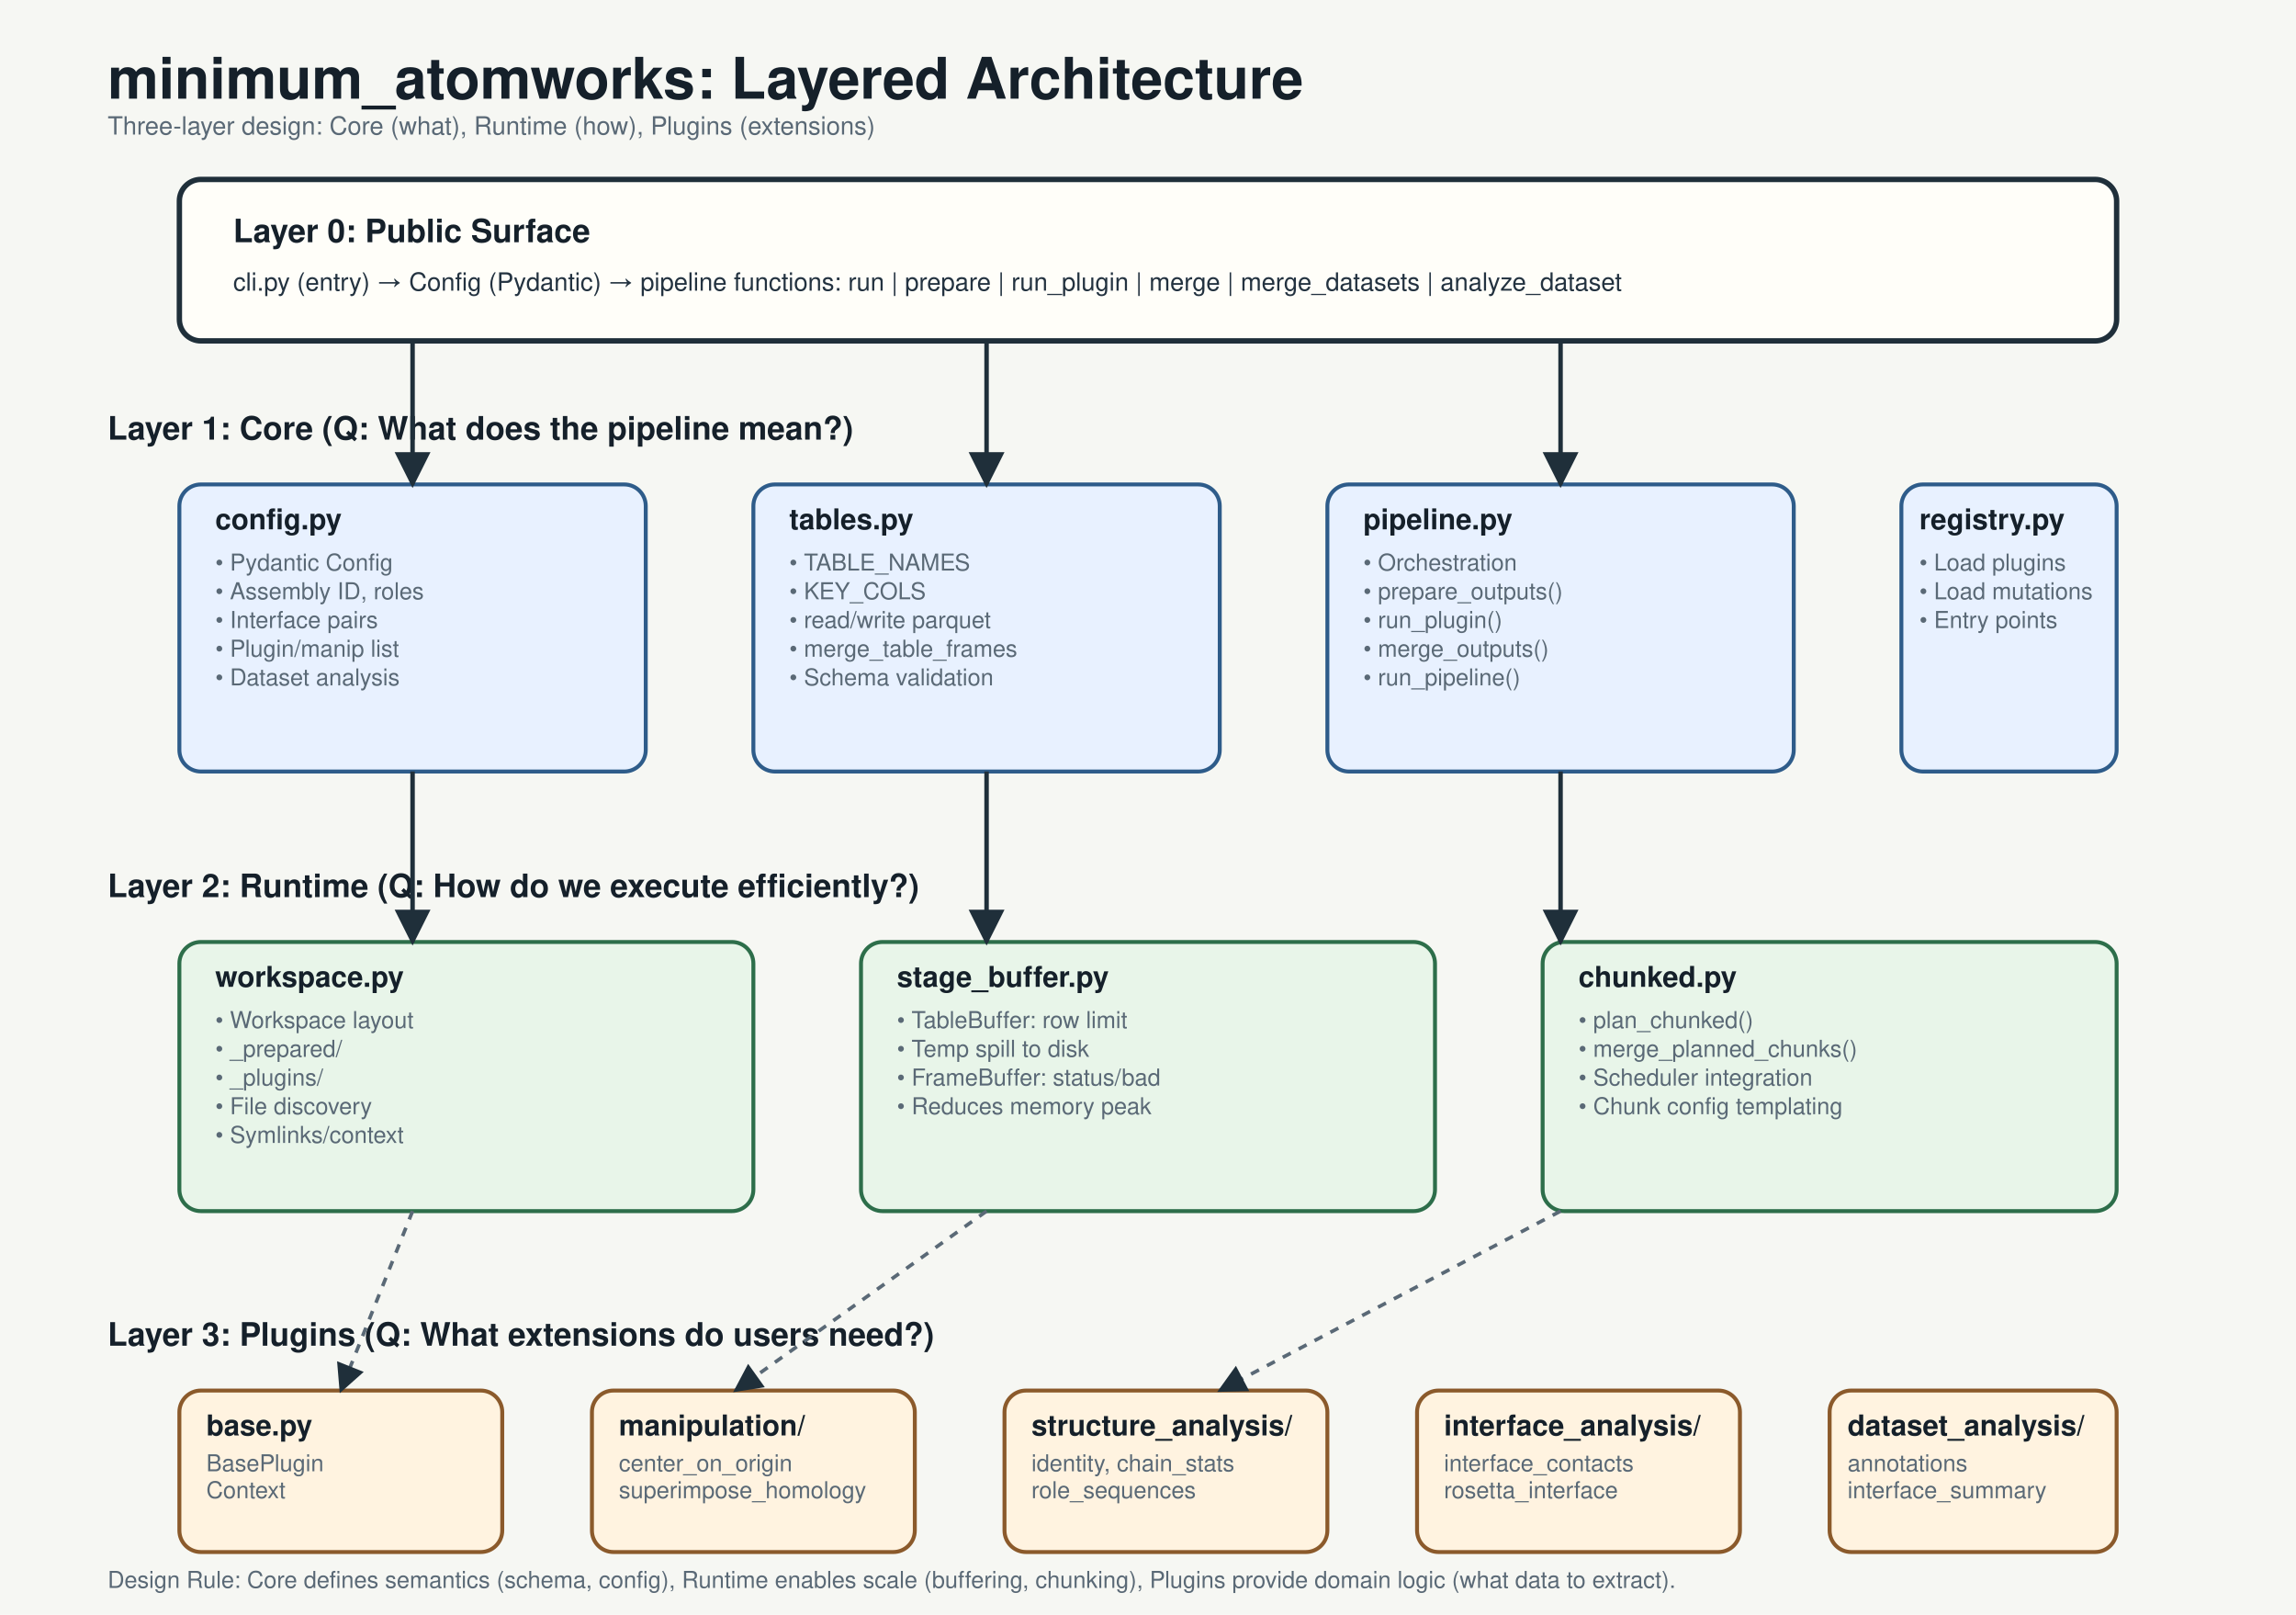
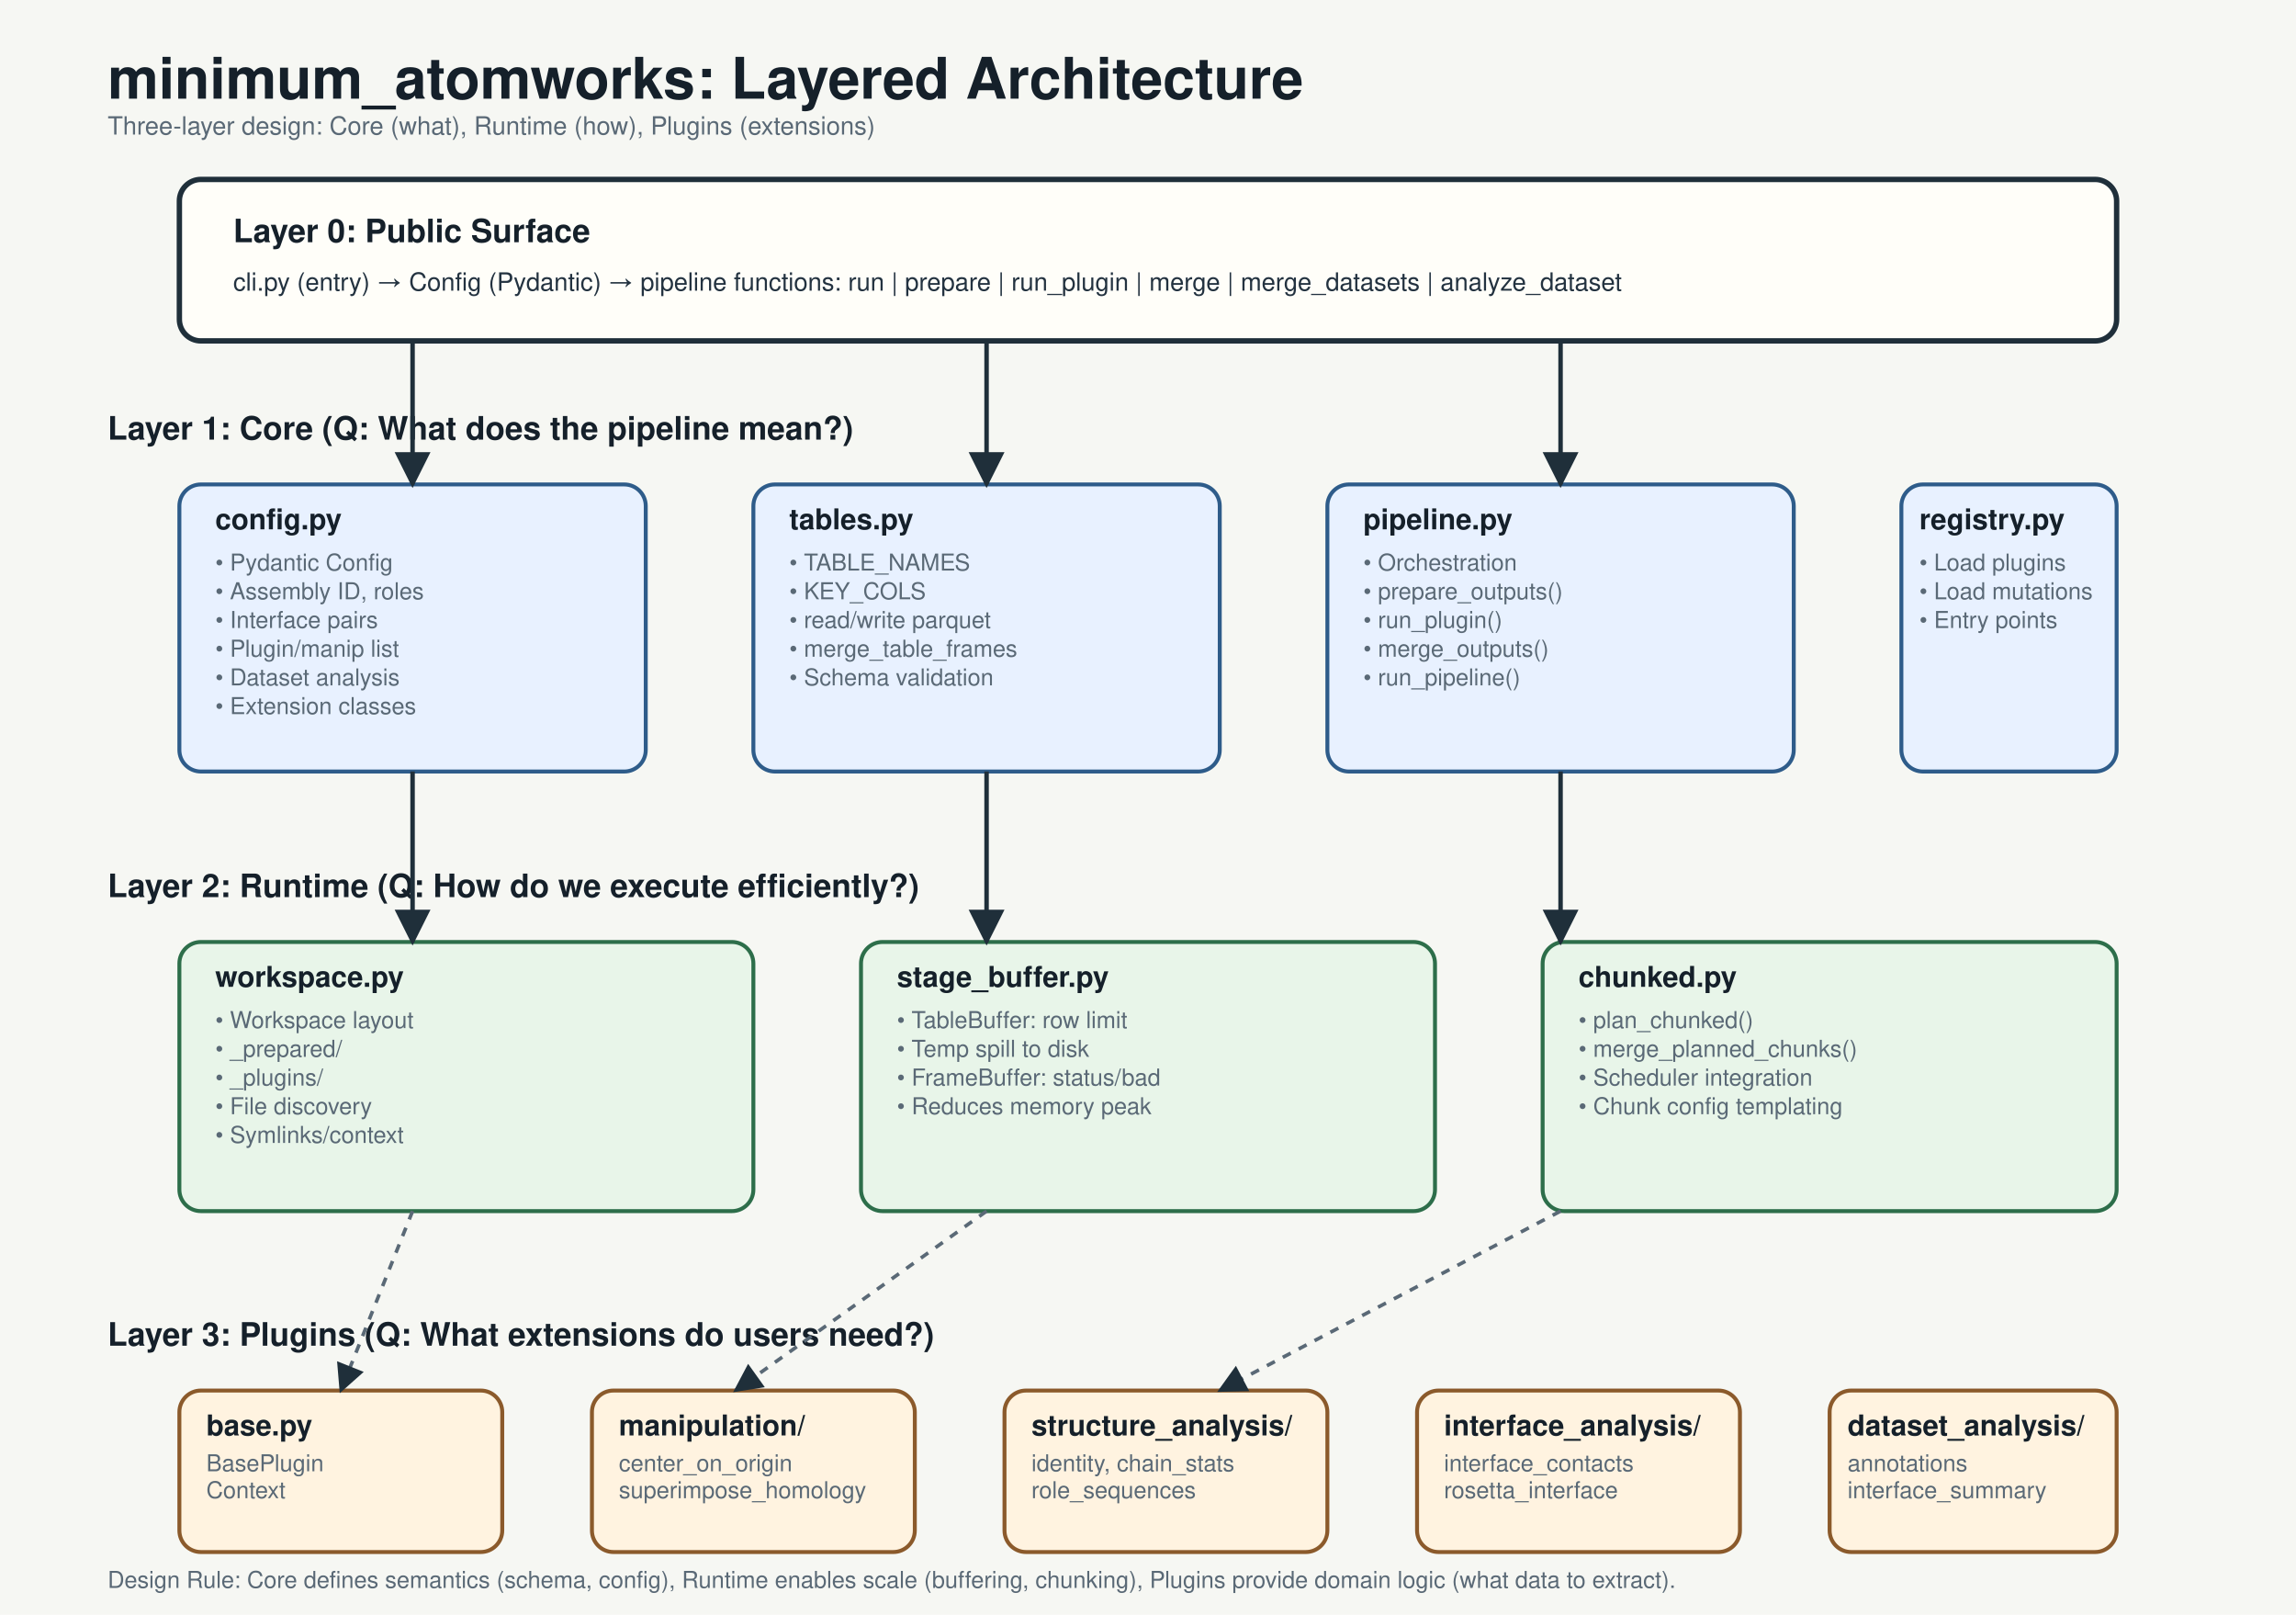
<svg xmlns="http://www.w3.org/2000/svg" width="1280" height="900" viewBox="0 0 1280 900" role="img" aria-labelledby="title desc">
  <defs>
    <marker id="arrow" viewBox="0 0 10 10" refX="9" refY="5" markerWidth="8" markerHeight="8" orient="auto-start-reverse">
      <path d="M 0 0 L 10 5 L 0 10 z" fill="#1f2f3a" />
    </marker>
    <style>
      .bg { fill: #f6f7f3; }
      .title { font: 700 32px Helvetica, Arial, sans-serif; fill: #15202a; }
      .subtitle { font: 400 14px Helvetica, Arial, sans-serif; fill: #5a6976; }
      .box { stroke-width: 2.2; rx: 12; ry: 12; }
      .public { fill: #fffef9; stroke: #1f2f3a; stroke-width: 3; }
      .core { fill: #e8f1ff; stroke: #2e5c8a; stroke-width: 2.2; }
      .runtime { fill: #e8f5e9; stroke: #2d6e4a; stroke-width: 2.2; }
      .plugins { fill: #fff3e0; stroke: #8b5a2b; stroke-width: 2.2; }
      .support { fill: #f3e5f5; stroke: #5a3e7f; stroke-width: 2; }
      .label { font: 700 18px Helvetica, Arial, sans-serif; fill: #15202a; }
      .label-sm { font: 700 16px Helvetica, Arial, sans-serif; fill: #15202a; }
      .body { font: 400 14px Helvetica, Arial, sans-serif; fill: #233240; }
      .small { font: 400 13px Helvetica, Arial, sans-serif; fill: #5a6976; }
      .line { stroke: #1f2f3a; stroke-width: 2.5; fill: none; marker-end: url(#arrow); }
      .soft { stroke: #5a6976; stroke-width: 2; fill: none; marker-end: url(#arrow); stroke-dasharray: 5,5; }
    </style>
  </defs>
  <rect class="bg" x="0" y="0" width="1280" height="900" />
  <text class="title" x="60" y="55">minimum_atomworks: Layered Architecture</text>
  <text class="subtitle" x="60" y="75">Three-layer design: Core (what), Runtime (how), Plugins (extensions)</text>
  <rect class="box public" x="100" y="100" width="1080" height="90" />
  <text class="label" x="130" y="135">Layer 0: Public Surface</text>
  <text class="body" x="130" y="162">cli.py (entry) → Config (Pydantic) → pipeline functions: run | prepare | run_plugin | merge | merge_datasets | analyze_dataset</text>
  <g>
    <text class="label" x="60" y="245">Layer 1: Core (Q: What does the pipeline mean?)</text>
    <rect class="box core" x="100" y="270" width="260" height="160" />
    <text class="label-sm" x="120" y="295">config.py</text>
    <text class="small" x="120" y="318">• Pydantic Config</text>
    <text class="small" x="120" y="334">• Assembly ID, roles</text>
    <text class="small" x="120" y="350">• Interface pairs</text>
    <text class="small" x="120" y="366">• Plugin/manip list</text>
    <text class="small" x="120" y="382">• Dataset analysis</text>
+     <text class="small" x="120" y="398">• Extension classes</text>
    <rect class="box core" x="420" y="270" width="260" height="160" />
    <text class="label-sm" x="440" y="295">tables.py</text>
    <text class="small" x="440" y="318">• TABLE_NAMES</text>
    <text class="small" x="440" y="334">• KEY_COLS</text>
    <text class="small" x="440" y="350">• read/write parquet</text>
    <text class="small" x="440" y="366">• merge_table_frames</text>
    <text class="small" x="440" y="382">• Schema validation</text>
    <rect class="box core" x="740" y="270" width="260" height="160" />
    <text class="label-sm" x="760" y="295">pipeline.py</text>
    <text class="small" x="760" y="318">• Orchestration</text>
    <text class="small" x="760" y="334">• prepare_outputs()</text>
    <text class="small" x="760" y="350">• run_plugin()</text>
    <text class="small" x="760" y="366">• merge_outputs()</text>
    <text class="small" x="760" y="382">• run_pipeline()</text>
    <rect class="box core" x="1060" y="270" width="120" height="160" />
    <text class="label-sm" x="1070" y="295">registry.py</text>
    <text class="small" x="1070" y="318">• Load plugins</text>
    <text class="small" x="1070" y="334">• Load mutations</text>
    <text class="small" x="1070" y="350">• Entry points</text>
  </g>
  <g>
    <text class="label" x="60" y="500">Layer 2: Runtime (Q: How do we execute efficiently?)</text>
    <rect class="box runtime" x="100" y="525" width="320" height="150" />
    <text class="label-sm" x="120" y="550">workspace.py</text>
    <text class="small" x="120" y="573">• Workspace layout</text>
    <text class="small" x="120" y="589">• _prepared/</text>
    <text class="small" x="120" y="605">• _plugins/</text>
    <text class="small" x="120" y="621">• File discovery</text>
    <text class="small" x="120" y="637">• Symlinks/context</text>
    <rect class="box runtime" x="480" y="525" width="320" height="150" />
    <text class="label-sm" x="500" y="550">stage_buffer.py</text>
    <text class="small" x="500" y="573">• TableBuffer: row limit</text>
    <text class="small" x="500" y="589">• Temp spill to disk</text>
    <text class="small" x="500" y="605">• FrameBuffer: status/bad</text>
    <text class="small" x="500" y="621">• Reduces memory peak</text>
    <rect class="box runtime" x="860" y="525" width="320" height="150" />
    <text class="label-sm" x="880" y="550">chunked.py</text>
    <text class="small" x="880" y="573">• plan_chunked()</text>
    <text class="small" x="880" y="589">• merge_planned_chunks()</text>
    <text class="small" x="880" y="605">• Scheduler integration</text>
    <text class="small" x="880" y="621">• Chunk config templating</text>
  </g>
  <g>
    <text class="label" x="60" y="750">Layer 3: Plugins (Q: What extensions do users need?)</text>
    <rect class="box plugins" x="100" y="775" width="180" height="90" />
    <text class="label-sm" x="115" y="800">base.py</text>
    <text class="small" x="115" y="820">BasePlugin</text>
    <text class="small" x="115" y="835">Context</text>
    <rect class="box plugins" x="330" y="775" width="180" height="90" />
    <text class="label-sm" x="345" y="800">manipulation/</text>
    <text class="small" x="345" y="820">center_on_origin</text>
    <text class="small" x="345" y="835">superimpose_homology</text>
    <rect class="box plugins" x="560" y="775" width="180" height="90" />
    <text class="label-sm" x="575" y="800">structure_analysis/</text>
    <text class="small" x="575" y="820">identity, chain_stats</text>
    <text class="small" x="575" y="835">role_sequences</text>
    <rect class="box plugins" x="790" y="775" width="180" height="90" />
    <text class="label-sm" x="805" y="800">interface_analysis/</text>
    <text class="small" x="805" y="820">interface_contacts</text>
    <text class="small" x="805" y="835">rosetta_interface</text>
    <rect class="box plugins" x="1020" y="775" width="160" height="90" />
    <text class="label-sm" x="1030" y="800">dataset_analysis/</text>
    <text class="small" x="1030" y="820">annotations</text>
    <text class="small" x="1030" y="835">interface_summary</text>
  </g>
  <path class="line" d="M 230 190 L 230 270" />
  <path class="line" d="M 550 190 L 550 270" />
  <path class="line" d="M 870 190 L 870 270" />
  <path class="line" d="M 230 430 L 230 525" />
  <path class="line" d="M 550 430 L 550 525" />
  <path class="line" d="M 870 430 L 870 525" />
  <path class="soft" d="M 230 675 L 190 775" />
  <path class="soft" d="M 550 675 L 410 775" />
  <path class="soft" d="M 870 675 L 680 775" />
  <text class="small" x="60" y="885">Design Rule: Core defines semantics (schema, config), Runtime enables scale (buffering, chunking), Plugins provide domain logic (what data to extract).</text>
</svg>
